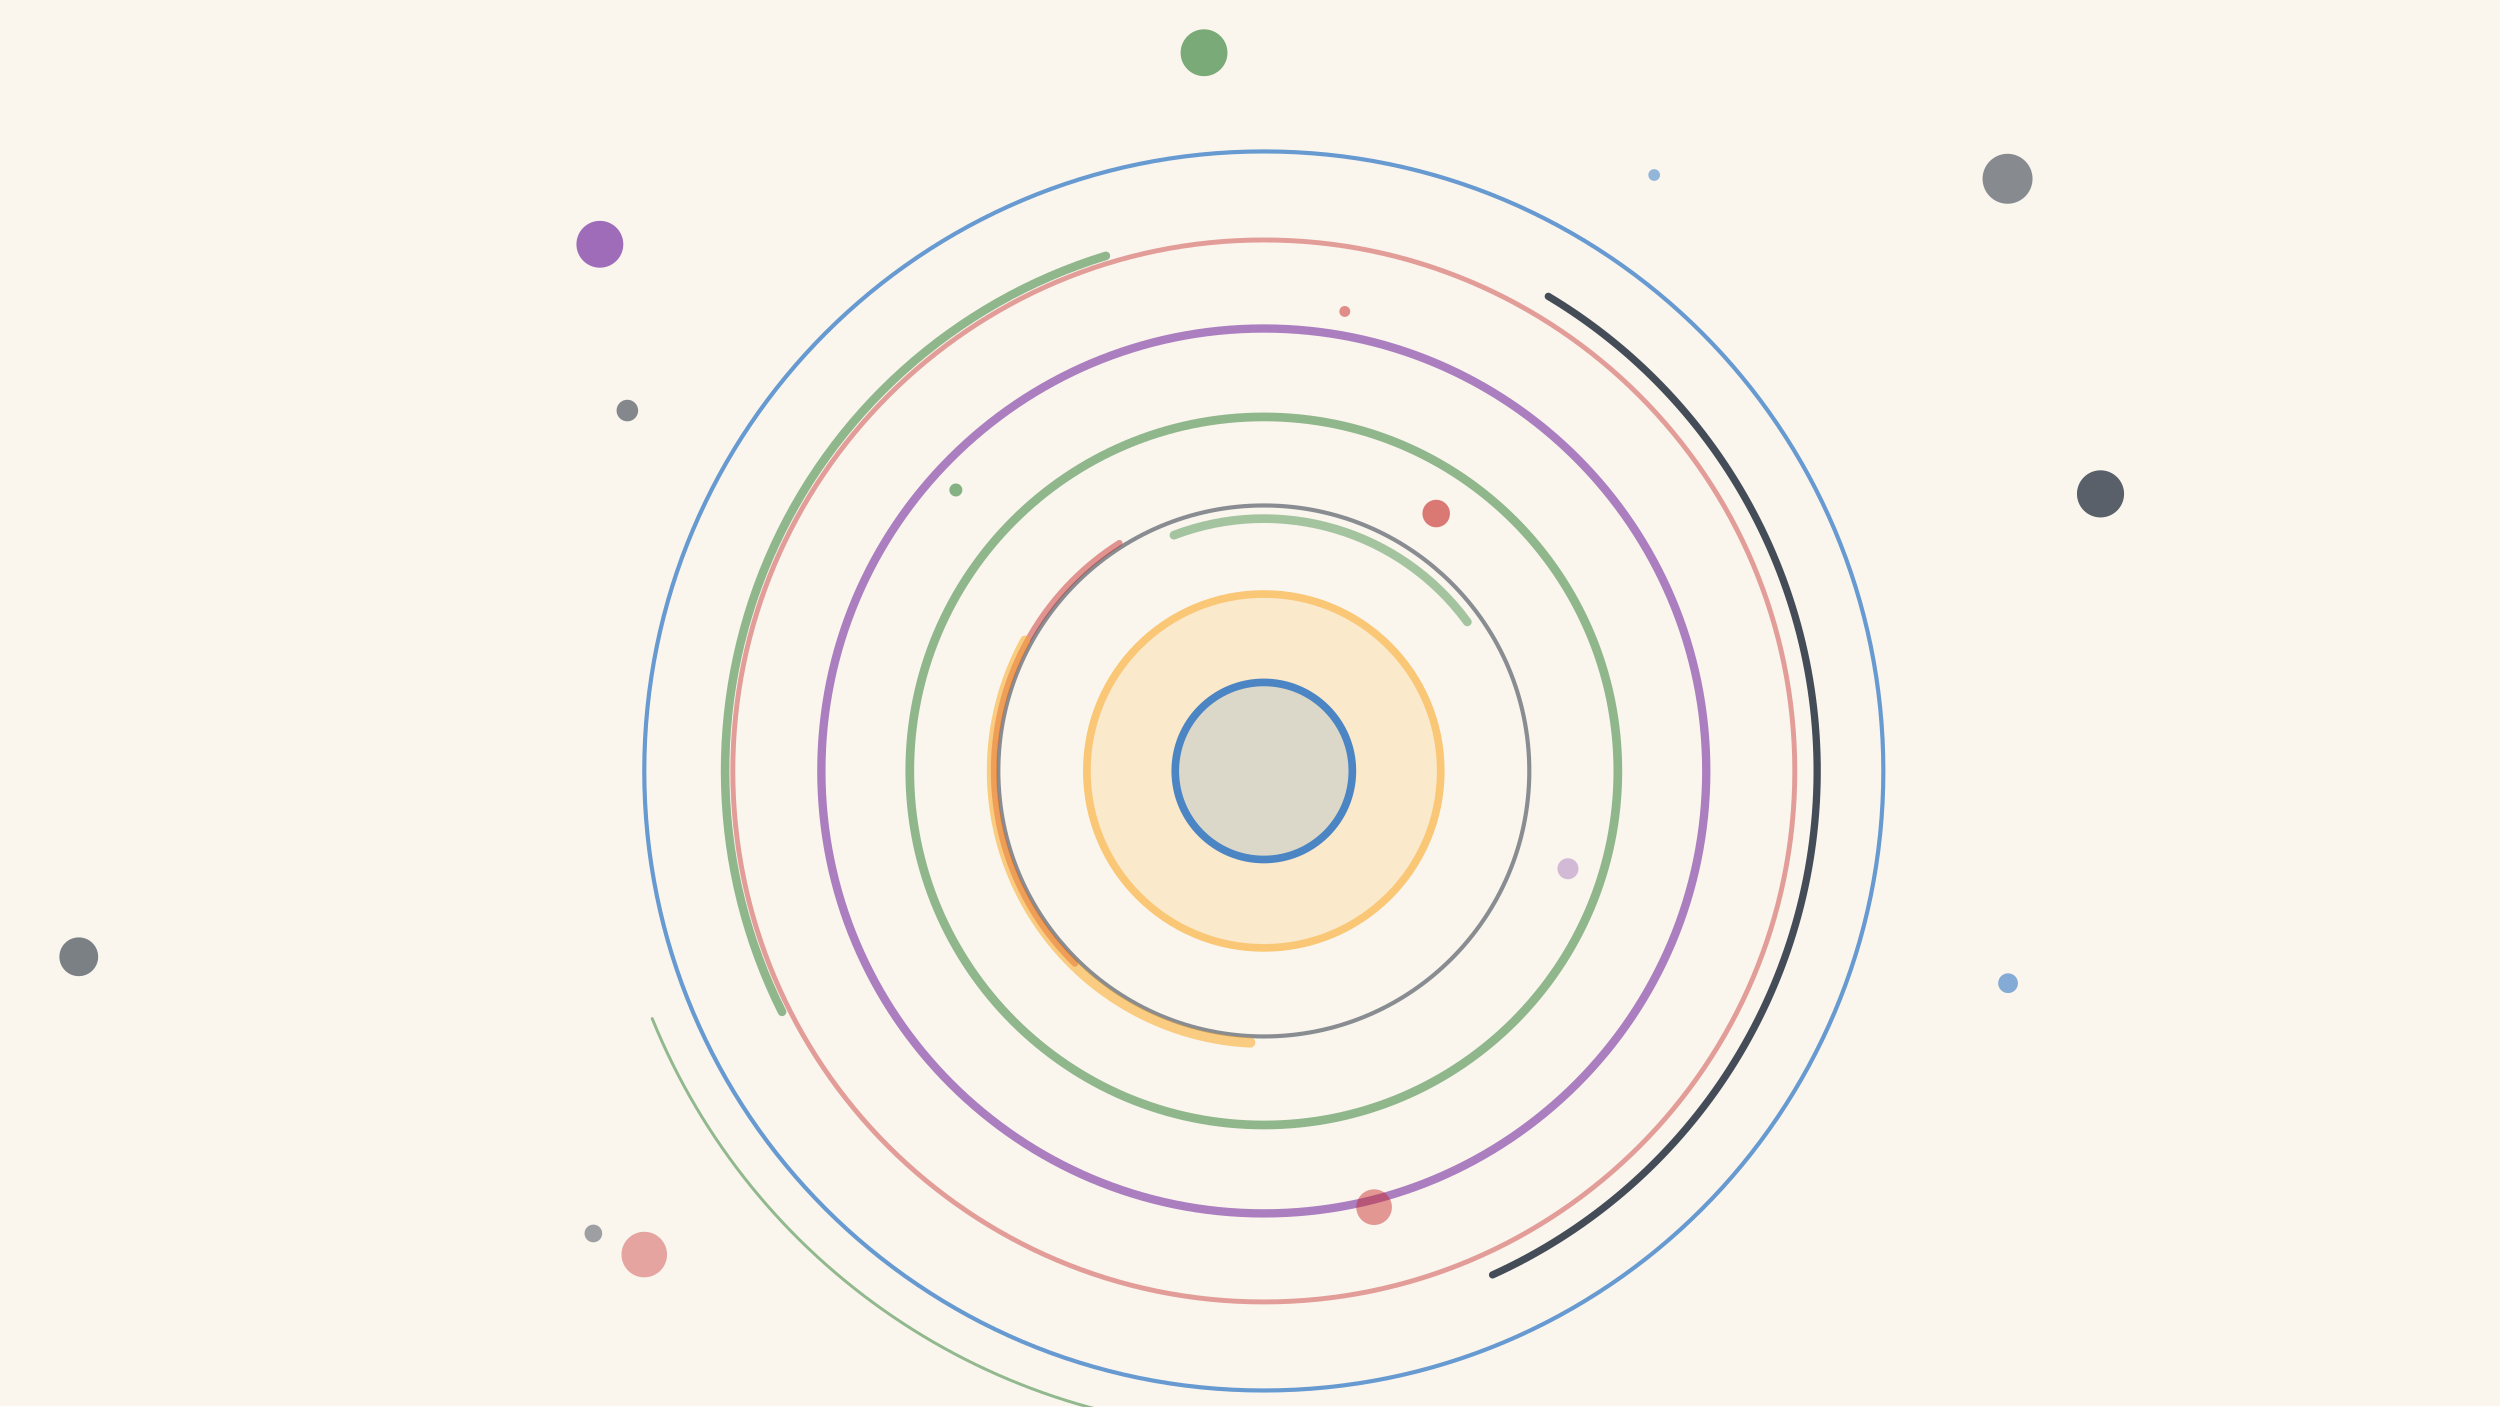
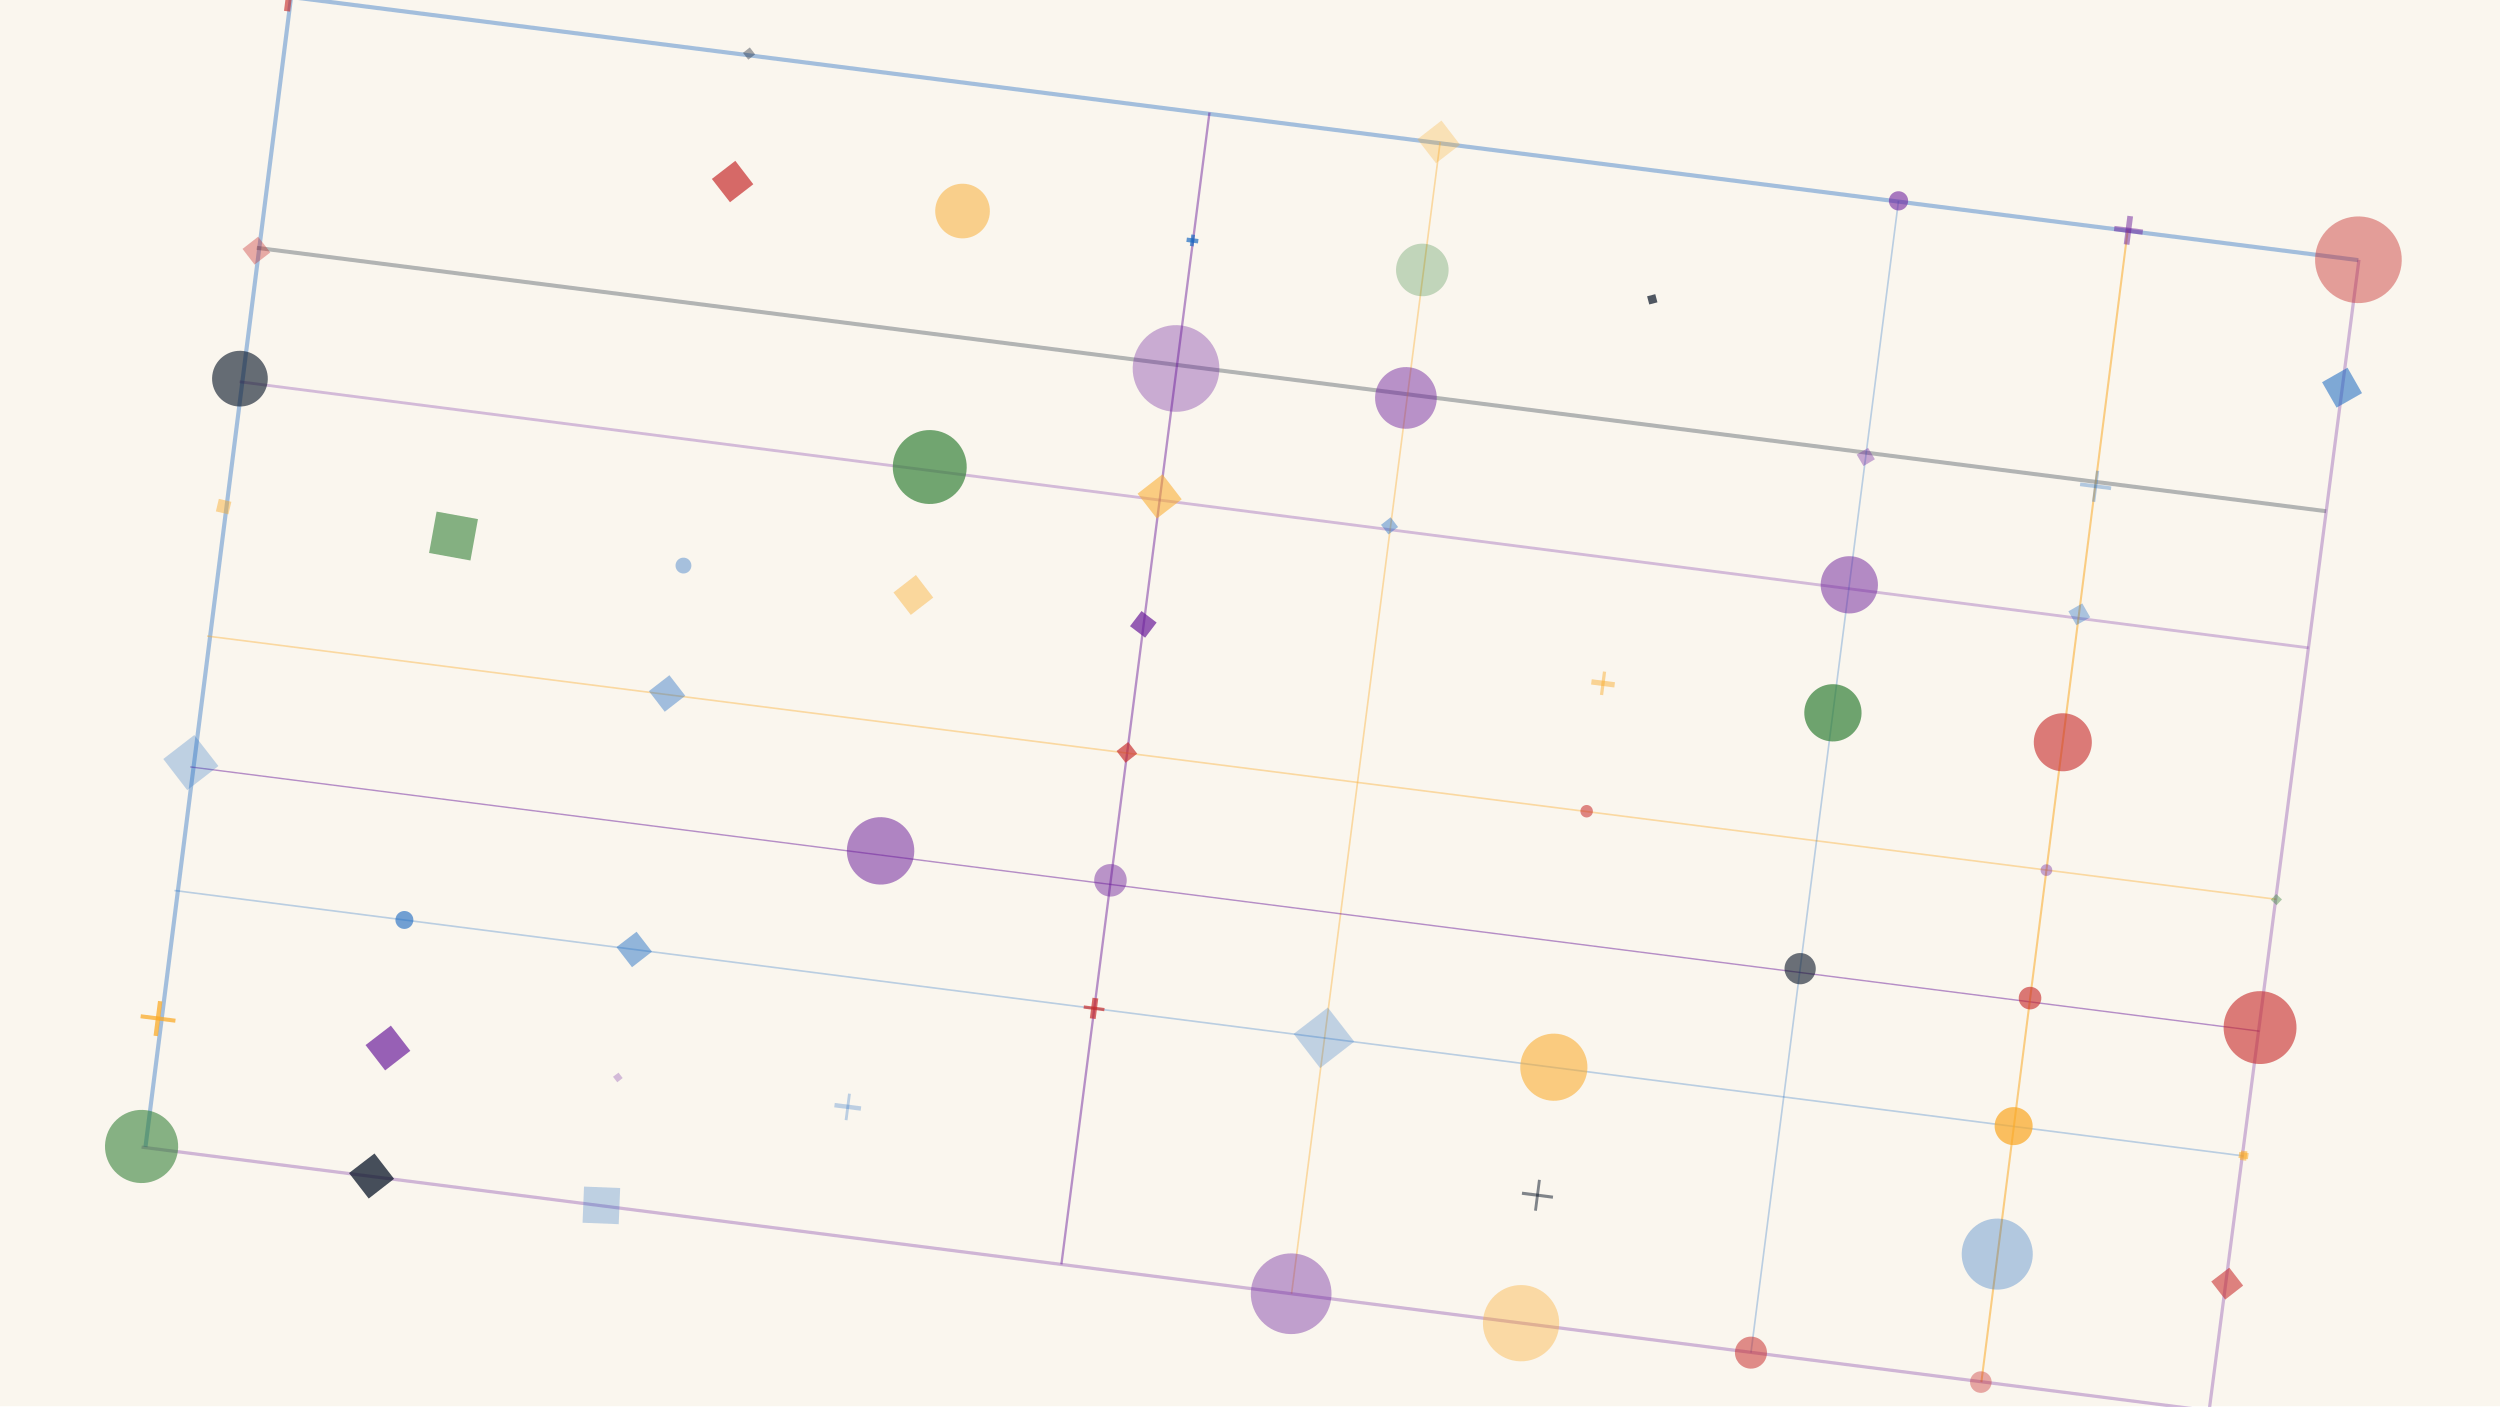
<svg xmlns="http://www.w3.org/2000/svg" viewBox="0 0 1920 1080" width="1920" height="1080">
  <rect width="1920" height="1080" fill="#FAF6EE" />
-   <circle cx="970.608" cy="592.095" r="475.8" fill="none" fill-opacity="0.00" stroke="#1565C0" stroke-width="3.2" opacity="0.64" />
-   <circle cx="970.608" cy="592.095" r="407.8" fill="none" fill-opacity="0.00" stroke="#C62828" stroke-width="3.8" opacity="0.43" />
-   <circle cx="970.608" cy="592.095" r="339.8" fill="none" fill-opacity="0.00" stroke="#6A1B9A" stroke-width="6.4" opacity="0.55" />
-   <circle cx="970.608" cy="592.095" r="271.9" fill="none" fill-opacity="0.00" stroke="#2E7D32" stroke-width="6.7" opacity="0.52" />
-   <circle cx="970.608" cy="592.095" r="203.9" fill="none" fill-opacity="0.00" stroke="#0A1628" stroke-width="3.2" opacity="0.47" />
-   <circle cx="970.608" cy="592.095" r="135.9" fill="#F9A825" fill-opacity="0.29" stroke="#F9A825" stroke-width="5.9" opacity="0.60" />
-   <circle cx="970.608" cy="592.095" r="68.0" fill="#1565C0" fill-opacity="0.17" stroke="#1565C0" stroke-width="5.9" opacity="0.76" />
-   <path d="M 600.6 777.1 A 413.7 413.7 0 0 1 849.3 196.5" fill="none" stroke="#2E7D32" stroke-width="6.6" opacity="0.52" stroke-linecap="round" />
-   <path d="M 825.5 740.0 A 207.2 207.2 0 0 1 859.7 417.1" fill="none" stroke="#C62828" stroke-width="4.9" opacity="0.48" stroke-linecap="round" />
-   <path d="M 901.6 411.0 A 193.8 193.8 0 0 1 1126.9 477.6" fill="none" stroke="#2E7D32" stroke-width="6.7" opacity="0.42" stroke-linecap="round" />
-   <path d="M 960.2 800.7 A 208.9 208.9 0 0 1 787.3 492.0" fill="none" stroke="#F9A825" stroke-width="7.8" opacity="0.54" stroke-linecap="round" />
-   <path d="M 1189.1 227.6 A 425.0 425.0 0 0 1 1146.3 979.1" fill="none" stroke="#0A1628" stroke-width="5.6" opacity="0.76" stroke-linecap="round" />
-   <path d="M 966.6 1098.8 A 506.7 506.7 0 0 1 500.9 782.3" fill="none" stroke="#2E7D32" stroke-width="2.3" opacity="0.51" stroke-linecap="round" />
-   <circle cx="1270.4" cy="134.4" r="4.5" fill="#1565C0" opacity="0.45" />
-   <circle cx="460.7" cy="187.6" r="18.0" fill="#6A1B9A" opacity="0.63" />
-   <circle cx="1613.2" cy="379.3" r="18.1" fill="#0A1628" opacity="0.67" />
-   <circle cx="1204.2" cy="667.2" r="8.1" fill="#6A1B9A" opacity="0.28" />
-   <circle cx="1032.8" cy="239.2" r="4.2" fill="#C62828" opacity="0.51" />
-   <circle cx="924.7" cy="40.5" r="18.0" fill="#2E7D32" opacity="0.63" />
-   <circle cx="734.1" cy="376.3" r="5.0" fill="#2E7D32" opacity="0.57" />
-   <circle cx="1542.2" cy="755.1" r="7.6" fill="#1565C0" opacity="0.52" />
-   <circle cx="455.7" cy="947.3" r="6.8" fill="#0A1628" opacity="0.39" />
-   <circle cx="1541.8" cy="137.3" r="19.2" fill="#0A1628" opacity="0.48" />
-   <circle cx="481.8" cy="315.3" r="8.3" fill="#0A1628" opacity="0.49" />
-   <circle cx="1055.3" cy="927.1" r="13.7" fill="#C62828" opacity="0.46" />
-   <circle cx="494.8" cy="963.5" r="17.5" fill="#C62828" opacity="0.40" />
-   <circle cx="60.5" cy="734.8" r="14.9" fill="#0A1628" opacity="0.53" />
-   <circle cx="1103.0" cy="394.4" r="10.6" fill="#C62828" opacity="0.61" />
+   <g transform="rotate(7.3 960 540)">
+     <line x1="158.948" y1="95.7" x2="1761.052" y2="94.4" stroke="#1565C0" stroke-width="3.2" opacity="0.38" />
+     <line x1="160.6" y1="94.068" x2="161.9" y2="985.932" stroke="#1565C0" stroke-width="3.2" opacity="0.38" />
+     <line x1="158.948" y1="290.1" x2="1761.052" y2="288.8" stroke="#0A1628" stroke-width="3.1" opacity="0.30" />
+     <line x1="158.948" y1="393.8" x2="1761.052" y2="394.6" stroke="#6A1B9A" stroke-width="2.2" opacity="0.27" />
+     <line x1="871.5" y1="94.068" x2="871.1" y2="985.932" stroke="#6A1B9A" stroke-width="1.8" opacity="0.47" />
+     <line x1="158.948" y1="590.7" x2="1761.052" y2="589.3" stroke="#F9A825" stroke-width="1.3" opacity="0.38" />
+     <line x1="1050.1" y1="94.068" x2="1049.3" y2="985.932" stroke="#F9A825" stroke-width="1.3" opacity="0.38" />
+     <line x1="158.948" y1="692.0" x2="1761.052" y2="691.4" stroke="#6A1B9A" stroke-width="1.1" opacity="0.48" />
+     <line x1="158.948" y1="787.7" x2="1761.052" y2="788.0" stroke="#1565C0" stroke-width="1.3" opacity="0.28" />
+     <line x1="1405.0" y1="94.068" x2="1405.0" y2="985.932" stroke="#1565C0" stroke-width="1.3" opacity="0.28" />
+     <line x1="1582.5" y1="94.068" x2="1583.4" y2="985.932" stroke="#F9A825" stroke-width="1.6" opacity="0.54" />
+     <line x1="158.948" y1="986.4" x2="1761.052" y2="985.5" stroke="#6A1B9A" stroke-width="2.5" opacity="0.30" />
+     <line x1="1761.5" y1="94.068" x2="1759.7" y2="985.932" stroke="#6A1B9A" stroke-width="2.5" opacity="0.30" />
+     <line x1="146.1" y1="94.1" x2="171.8" y2="94.1" stroke="#C62828" stroke-width="3.7" opacity="0.61" />
+     <line x1="158.9" y1="81.2" x2="158.9" y2="106.9" stroke="#C62828" stroke-width="4.7" opacity="0.61" />
+     <polygon points="158.9,281.5 169.7,292.3 158.9,303.1 148.2,292.3" fill="#C62828" opacity="0.37" />
+     <circle cx="158.9" cy="391.4" r="21.4" fill="#0A1628" opacity="0.62" />
+     <rect x="154.0" y="485.5" width="9.9" height="9.9" fill="#F9A825" opacity="0.45" transform="rotate(6 158.9 490.5)" />
+     <polygon points="158.9,667.3 180.3,688.6 158.9,710.0 137.6,688.6" fill="#1565C0" opacity="0.26" />
+     <line x1="145.5" y1="886.8" x2="172.4" y2="886.8" stroke="#F9A825" stroke-width="3.1" opacity="0.73" />
+     <line x1="158.9" y1="873.4" x2="158.9" y2="900.3" stroke="#F9A825" stroke-width="3.4" opacity="0.73" />
+     <circle cx="158.9" cy="985.9" r="28.1" fill="#2E7D32" opacity="0.57" />
+     <rect x="320.8" y="474.3" width="32.3" height="32.3" fill="#2E7D32" opacity="0.58" transform="rotate(3 337.0 490.5)" />
+     <circle cx="337.0" cy="787.7" r="6.9" fill="#1565C0" opacity="0.60" />
+     <polygon points="337.0,869.5 354.3,886.8 337.0,904.2 319.6,886.8" fill="#6A1B9A" opacity="0.68" />
+     <polygon points="337.0,968.5 354.4,985.9 337.0,1003.4 319.5,985.9" fill="#0A1628" opacity="0.75" />
+     <polygon points="515.0,89.3 519.7,94.1 515.0,98.8 510.3,94.1" fill="#0A1628" opacity="0.37" />
+     <polygon points="515.0,177.1 531.0,193.2 515.0,209.2 498.9,193.2" fill="#C62828" opacity="0.68" />
+     <circle cx="515.0" cy="490.5" r="6.1" fill="#1565C0" opacity="0.37" />
+     <polygon points="515.0,575.4 529.1,589.5 515.0,603.7 500.9,589.5" fill="#1565C0" opacity="0.39" />
+     <polygon points="515.0,774.0 528.7,787.7 515.0,801.5 501.2,787.7" fill="#1565C0" opacity="0.45" />
+     <polygon points="515.0,883.1 518.7,886.8 515.0,890.6 511.2,886.8" fill="#6A1B9A" opacity="0.27" />
+     <rect x="501.1" y="972.1" width="27.8" height="27.8" fill="#1565C0" opacity="0.26" transform="rotate(85 515.0 985.9)" />
+     <circle cx="693.0" cy="193.2" r="21.0" fill="#F9A825" opacity="0.49" />
+     <circle cx="693.0" cy="391.4" r="28.4" fill="#2E7D32" opacity="0.67" />
+     <polygon points="693.0,475.0 708.4,490.5 693.0,505.9 677.6,490.5" fill="#F9A825" opacity="0.41" />
+     <circle cx="693.0" cy="688.6" r="25.9" fill="#6A1B9A" opacity="0.52" />
+     <line x1="682.7" y1="886.8" x2="703.2" y2="886.8" stroke="#1565C0" stroke-width="3.4" opacity="0.27" />
+     <line x1="693.0" y1="876.6" x2="693.0" y2="897.1" stroke="#1565C0" stroke-width="2.2" opacity="0.27" />
+     <line x1="866.5" y1="193.2" x2="875.5" y2="193.2" stroke="#1565C0" stroke-width="3.4" opacity="0.67" />
+     <line x1="871.0" y1="188.7" x2="871.0" y2="197.6" stroke="#1565C0" stroke-width="2.9" opacity="0.67" />
+     <circle cx="871.0" cy="292.3" r="33.3" fill="#6A1B9A" opacity="0.34" />
+     <polygon points="871.0,374.2 888.1,391.4 871.0,408.5 853.9,391.4" fill="#F9A825" opacity="0.54" />
+     <rect x="863.7" y="483.1" width="14.6" height="14.6" fill="#6A1B9A" opacity="0.70" transform="rotate(30 871.0 490.5)" />
+     <polygon points="871.0,581.5 879.0,589.5 871.0,597.6 863.0,589.5" fill="#C62828" opacity="0.66" />
+     <circle cx="871.0" cy="688.6" r="12.5" fill="#6A1B9A" opacity="0.45" />
+     <line x1="863.0" y1="787.7" x2="879.0" y2="787.7" stroke="#C62828" stroke-width="2.5" opacity="0.68" />
+     <line x1="871.0" y1="779.8" x2="871.0" y2="795.7" stroke="#C62828" stroke-width="4.5" opacity="0.68" />
+     <polygon points="1049.0,77.5 1065.5,94.1 1049.0,110.6 1032.5,94.1" fill="#F9A825" opacity="0.28" />
+     <circle cx="1049.0" cy="193.2" r="20.2" fill="#2E7D32" opacity="0.28" />
+     <circle cx="1049.0" cy="292.3" r="23.7" fill="#6A1B9A" opacity="0.46" />
+     <polygon points="1049.0,384.7 1055.6,391.4 1049.0,398.0 1042.4,391.4" fill="#1565C0" opacity="0.41" />
+     <polygon points="1049.0,764.3 1072.5,787.7 1049.0,811.2 1025.5,787.7" fill="#1565C0" opacity="0.25" />
+     <circle cx="1049.0" cy="985.9" r="31.0" fill="#6A1B9A" opacity="0.40" />
+     <rect x="1223.7" y="189.9" width="6.5" height="6.5" fill="#0A1628" opacity="0.71" transform="rotate(68 1227.0 193.2)" />
+     <line x1="1218.0" y1="490.5" x2="1236.0" y2="490.5" stroke="#F9A825" stroke-width="4.1" opacity="0.45" />
+     <line x1="1227.0" y1="481.4" x2="1227.0" y2="499.5" stroke="#F9A825" stroke-width="2.5" opacity="0.45" />
+     <circle cx="1227.0" cy="589.5" r="4.8" fill="#C62828" opacity="0.55" />
+     <circle cx="1227.0" cy="787.7" r="25.8" fill="#F9A825" opacity="0.55" />
+     <line x1="1215.0" y1="886.8" x2="1239.0" y2="886.8" stroke="#0A1628" stroke-width="2.4" opacity="0.51" />
+     <line x1="1227.0" y1="874.9" x2="1227.0" y2="898.8" stroke="#0A1628" stroke-width="2.2" opacity="0.51" />
+     <circle cx="1227.0" cy="985.9" r="29.3" fill="#F9A825" opacity="0.37" />
+     <circle cx="1405.0" cy="94.1" r="7.4" fill="#6A1B9A" opacity="0.57" />
+     <rect x="1400.0" y="287.2" width="10.2" height="10.2" fill="#6A1B9A" opacity="0.36" transform="rotate(52 1405.0 292.3)" />
+     <circle cx="1405.0" cy="391.4" r="22.0" fill="#6A1B9A" opacity="0.49" />
+     <circle cx="1405.0" cy="490.5" r="22.0" fill="#2E7D32" opacity="0.68" />
+     <circle cx="1405.0" cy="688.6" r="12.0" fill="#0A1628" opacity="0.60" />
+     <circle cx="1405.0" cy="985.9" r="12.3" fill="#C62828" opacity="0.52" />
+     <line x1="1572.0" y1="94.1" x2="1594.1" y2="94.1" stroke="#6A1B9A" stroke-width="4.0" opacity="0.49" />
+     <line x1="1583.0" y1="83.1" x2="1583.0" y2="105.1" stroke="#6A1B9A" stroke-width="4.4" opacity="0.49" />
+     <line x1="1571.0" y1="292.3" x2="1595.0" y2="292.3" stroke="#1565C0" stroke-width="2.9" opacity="0.32" />
+     <line x1="1583.0" y1="280.3" x2="1583.0" y2="304.3" stroke="#1565C0" stroke-width="2.5" opacity="0.32" />
+     <rect x="1576.9" y="385.2" width="12.3" height="12.3" fill="#1565C0" opacity="0.35" transform="rotate(53 1583.0 391.4)" />
+     <circle cx="1583.0" cy="490.5" r="22.3" fill="#C62828" opacity="0.60" />
+     <circle cx="1583.0" cy="589.5" r="4.5" fill="#6A1B9A" opacity="0.38" />
+     <circle cx="1583.0" cy="688.6" r="8.7" fill="#C62828" opacity="0.62" />
+     <circle cx="1583.0" cy="787.7" r="14.6" fill="#F9A825" opacity="0.71" />
+     <circle cx="1583.0" cy="886.8" r="27.3" fill="#1565C0" opacity="0.32" />
+     <circle cx="1583.0" cy="985.9" r="8.3" fill="#C62828" opacity="0.39" />
+     <circle cx="1761.1" cy="94.1" r="33.3" fill="#C62828" opacity="0.43" />
+     <rect x="1749.8" y="181.9" width="22.5" height="22.5" fill="#1565C0" opacity="0.54" transform="rotate(53 1761.1 193.2)" />
+     <rect x="1758.0" y="586.5" width="6.1" height="6.1" fill="#2E7D32" opacity="0.39" transform="rotate(36 1761.1 589.5)" />
+     <circle cx="1761.1" cy="688.6" r="28.0" fill="#C62828" opacity="0.60" />
+     <line x1="1757.4" y1="787.7" x2="1764.7" y2="787.7" stroke="#F9A825" stroke-width="4.7" opacity="0.52" />
+     <line x1="1761.1" y1="784.1" x2="1761.1" y2="791.4" stroke="#F9A825" stroke-width="4.9" opacity="0.52" />
+     <polygon points="1761.1,874.5 1773.4,886.8 1761.1,899.2 1748.7,886.8" fill="#C62828" opacity="0.57" />
+   </g>
</svg>
